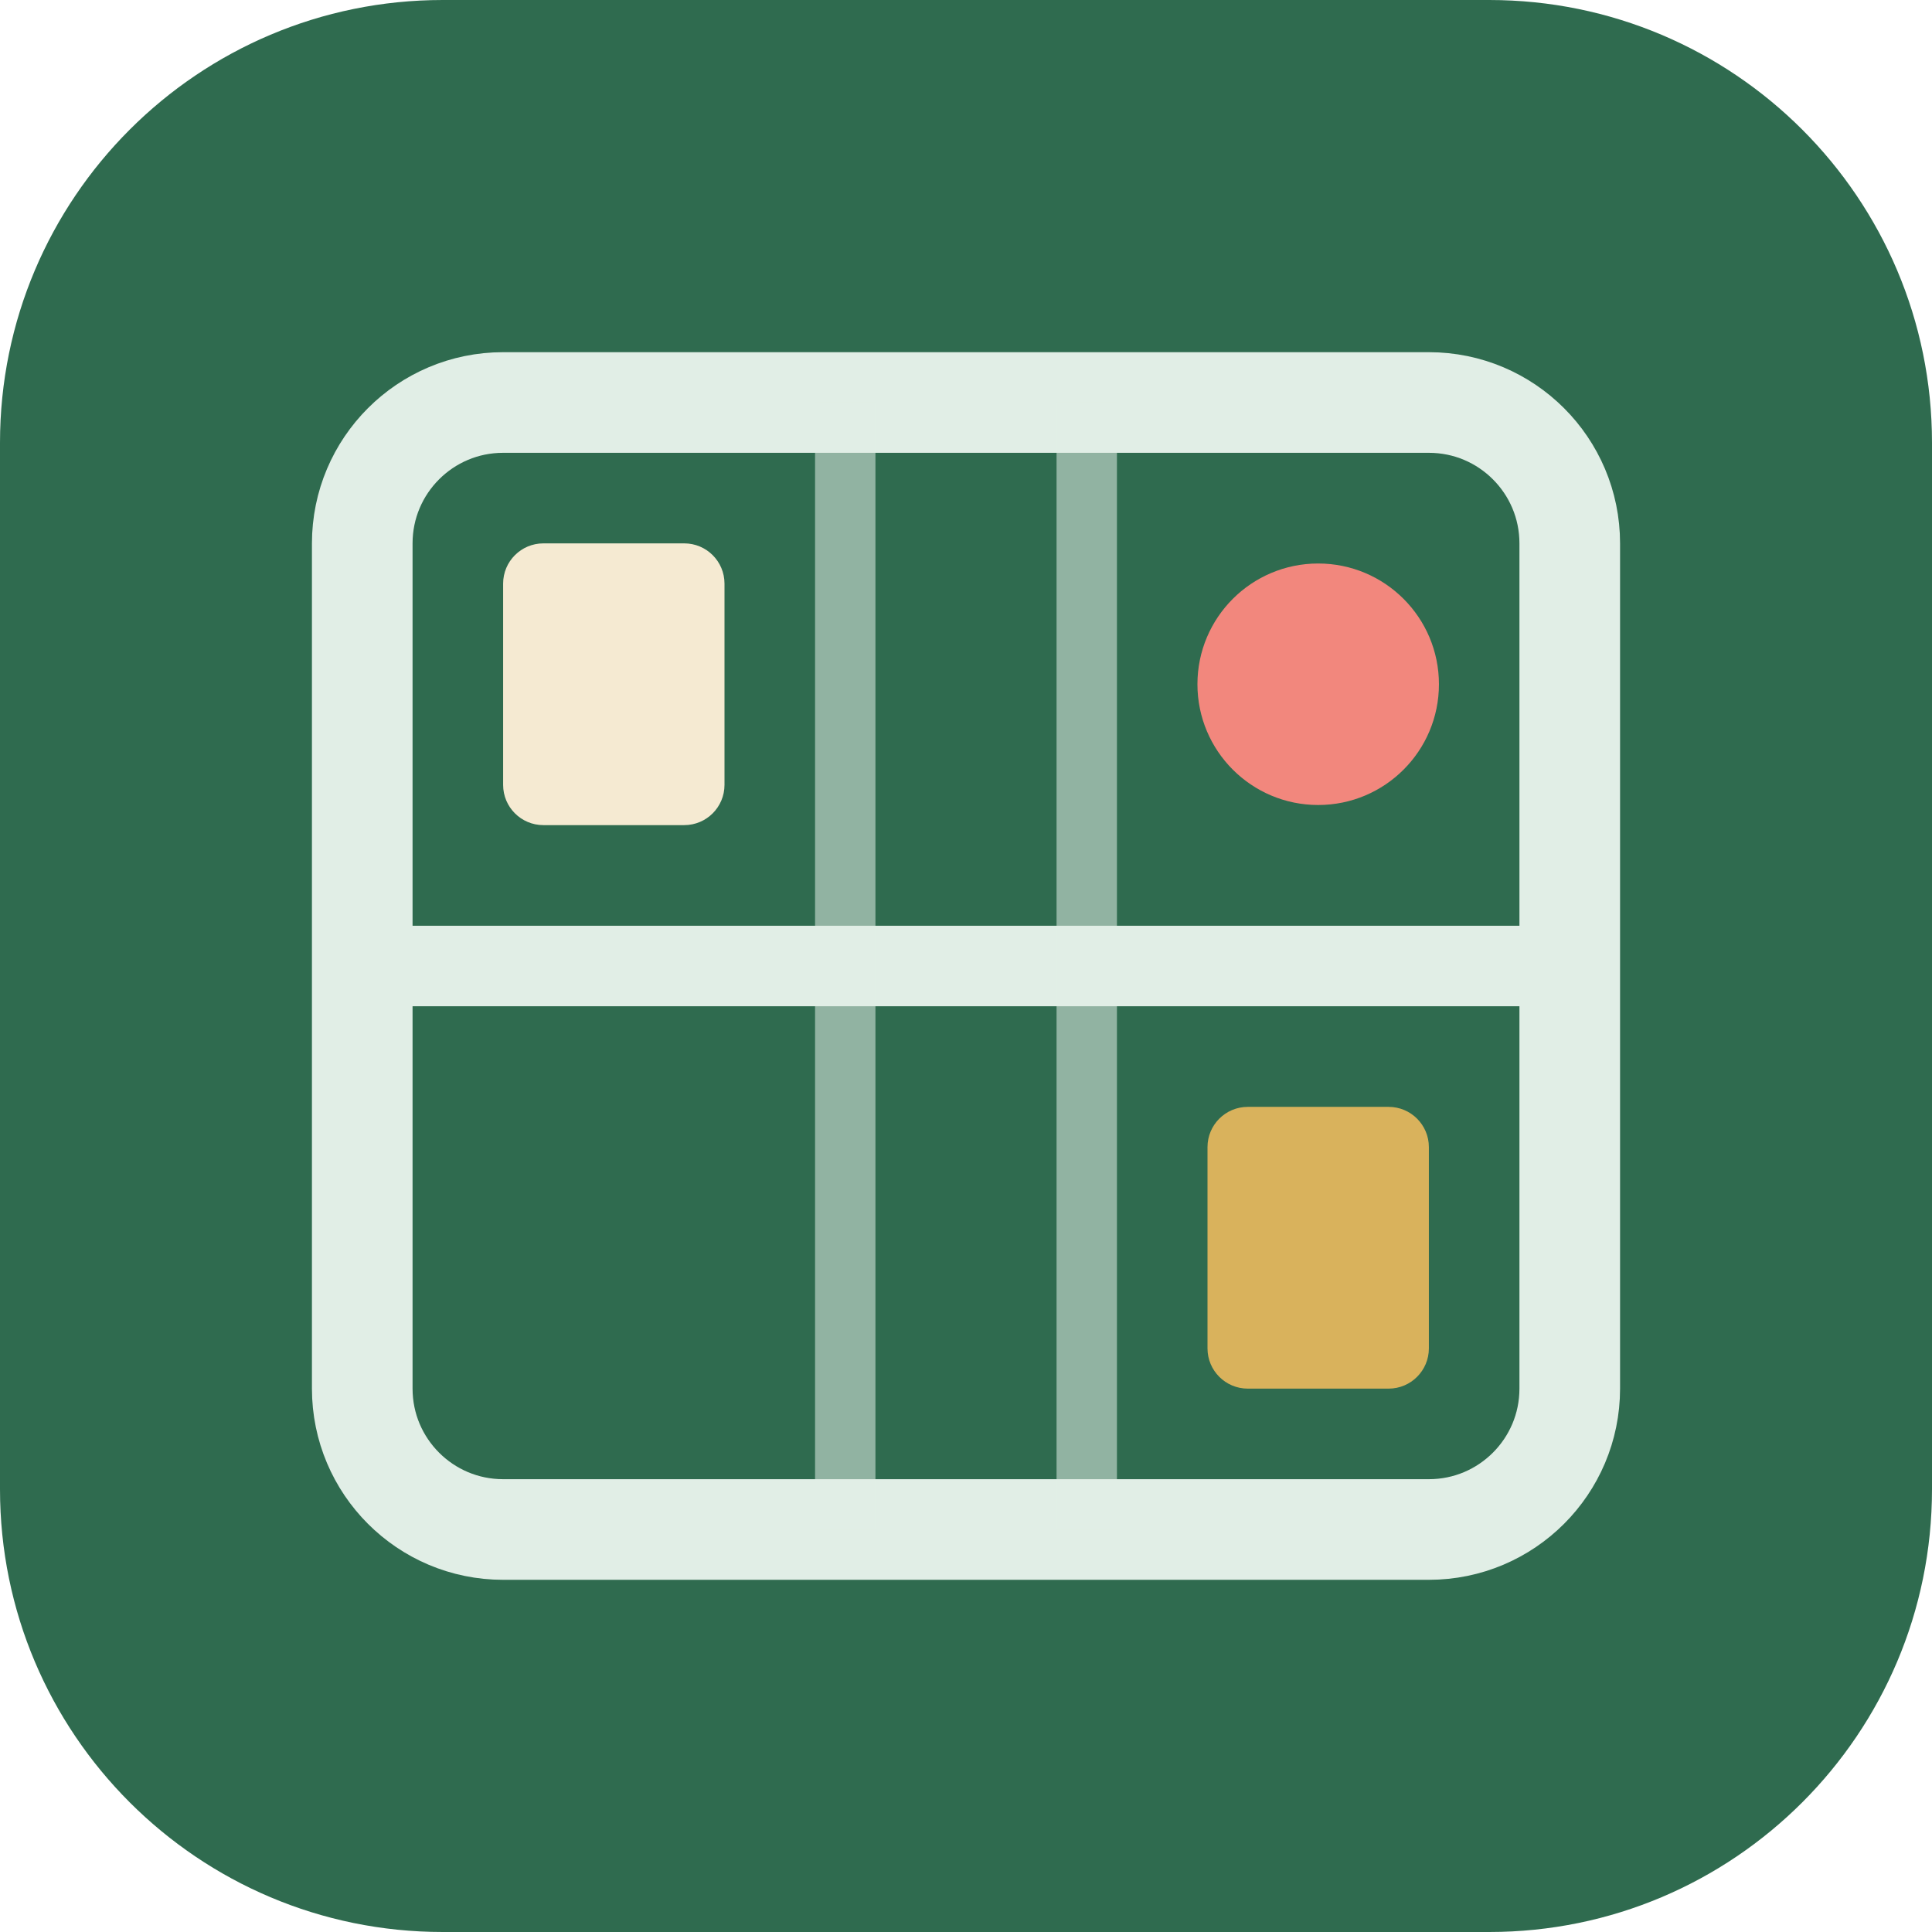
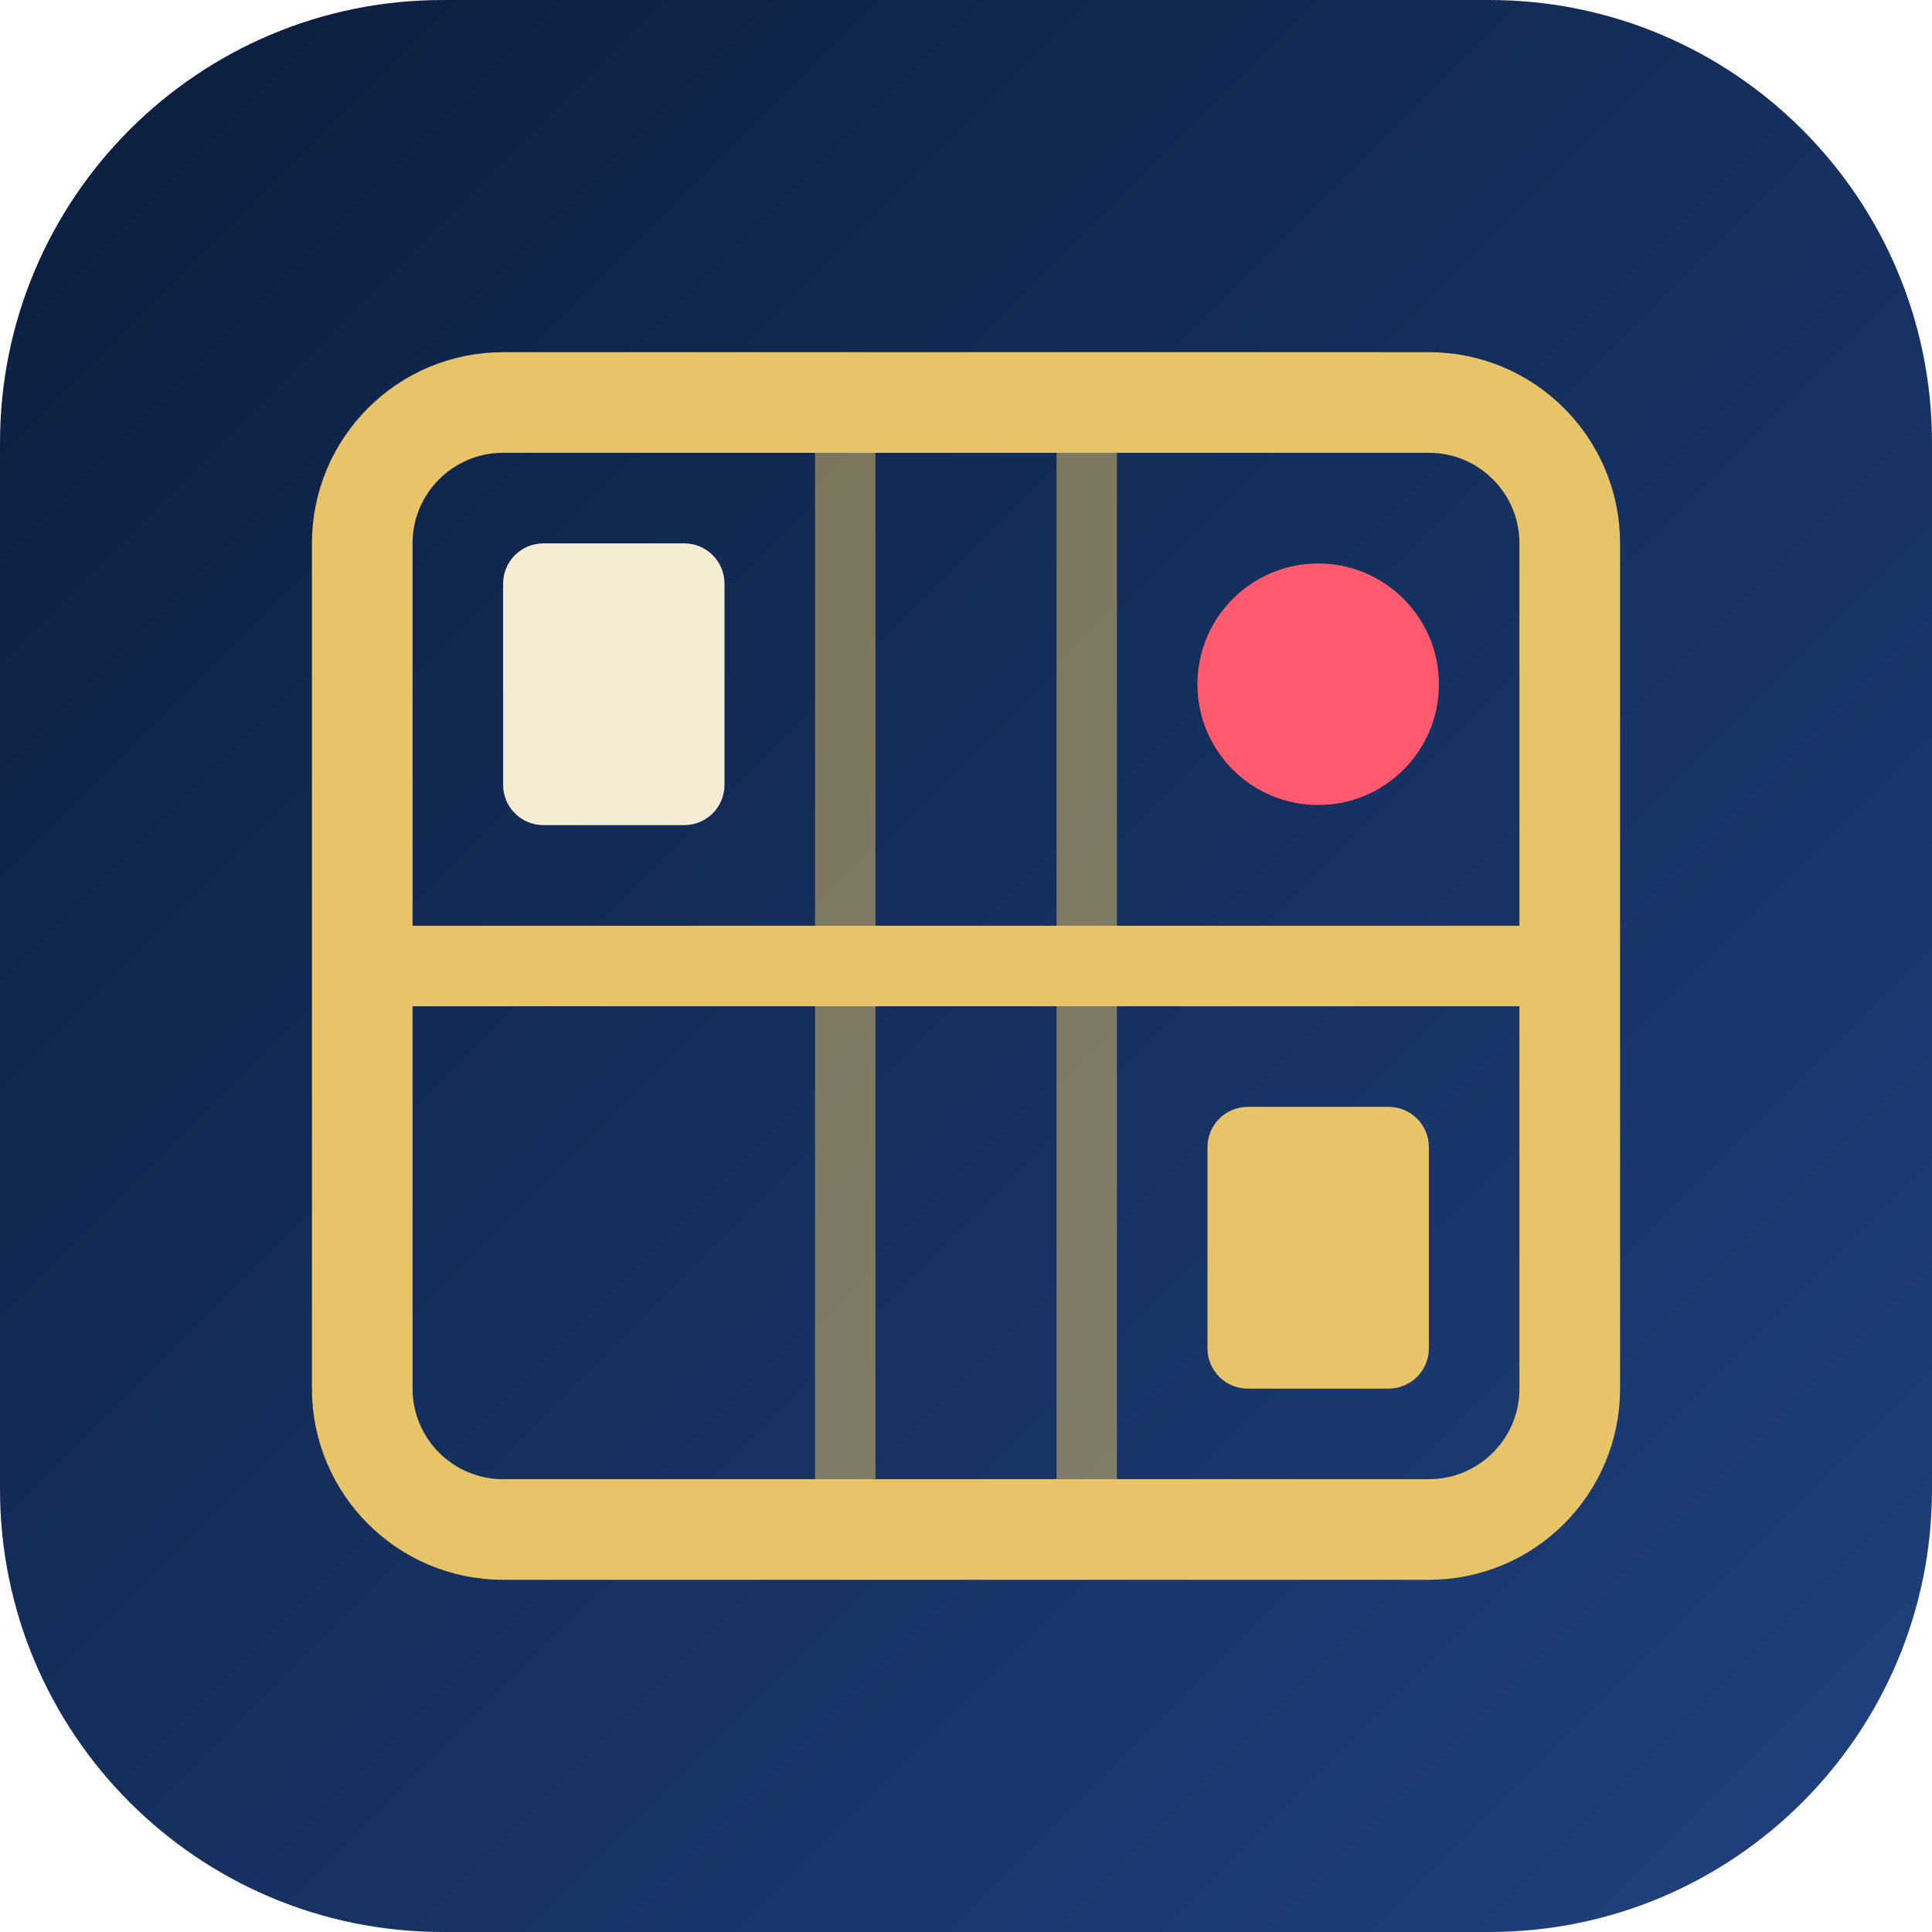
<svg xmlns="http://www.w3.org/2000/svg" viewBox="0 0 96 96">
-   <rect width="96" height="96" rx="22" fill="#2f6b4f" />
-   <rect x="18" y="20" width="60" height="56" rx="7" fill="none" stroke="#e1eee6" stroke-width="5" />
-   <path d="M18 48h60" stroke="#e1eee6" stroke-width="4" />
-   <path d="M42 20v56M54 20v56" stroke="#e1eee6" stroke-width="3" opacity=".55" />
-   <rect x="25" y="27" width="11" height="14" rx="2" fill="#f5ead2" />
-   <rect x="60" y="55" width="11" height="14" rx="2" fill="#d9b25c" />
-   <circle cx="65.5" cy="34" r="6" fill="#f2877d" />
+   <defs>
+     <linearGradient id="g" x1="0" y1="0" x2="1" y2="1">
+       <stop offset="0" stop-color="#0c1d3c" />
+       <stop offset="1" stop-color="#1f4280" />
+     </linearGradient>
+   </defs>
+   <rect width="96" height="96" rx="22" fill="url(#g)" />
+   <rect x="18" y="20" width="60" height="56" rx="7" fill="none" stroke="#e7c46a" stroke-width="5" />
+   <path d="M18 48h60" stroke="#e7c46a" stroke-width="4" />
+   <path d="M42 20v56M54 20v56" stroke="#e7c46a" stroke-width="3" opacity=".5" />
+   <rect x="25" y="27" width="11" height="14" rx="2" fill="#f6ecd3" />
+   <rect x="60" y="55" width="11" height="14" rx="2" fill="#e7c46a" />
+   <circle cx="65.5" cy="34" r="6" fill="#ff5a6e" />
</svg>
